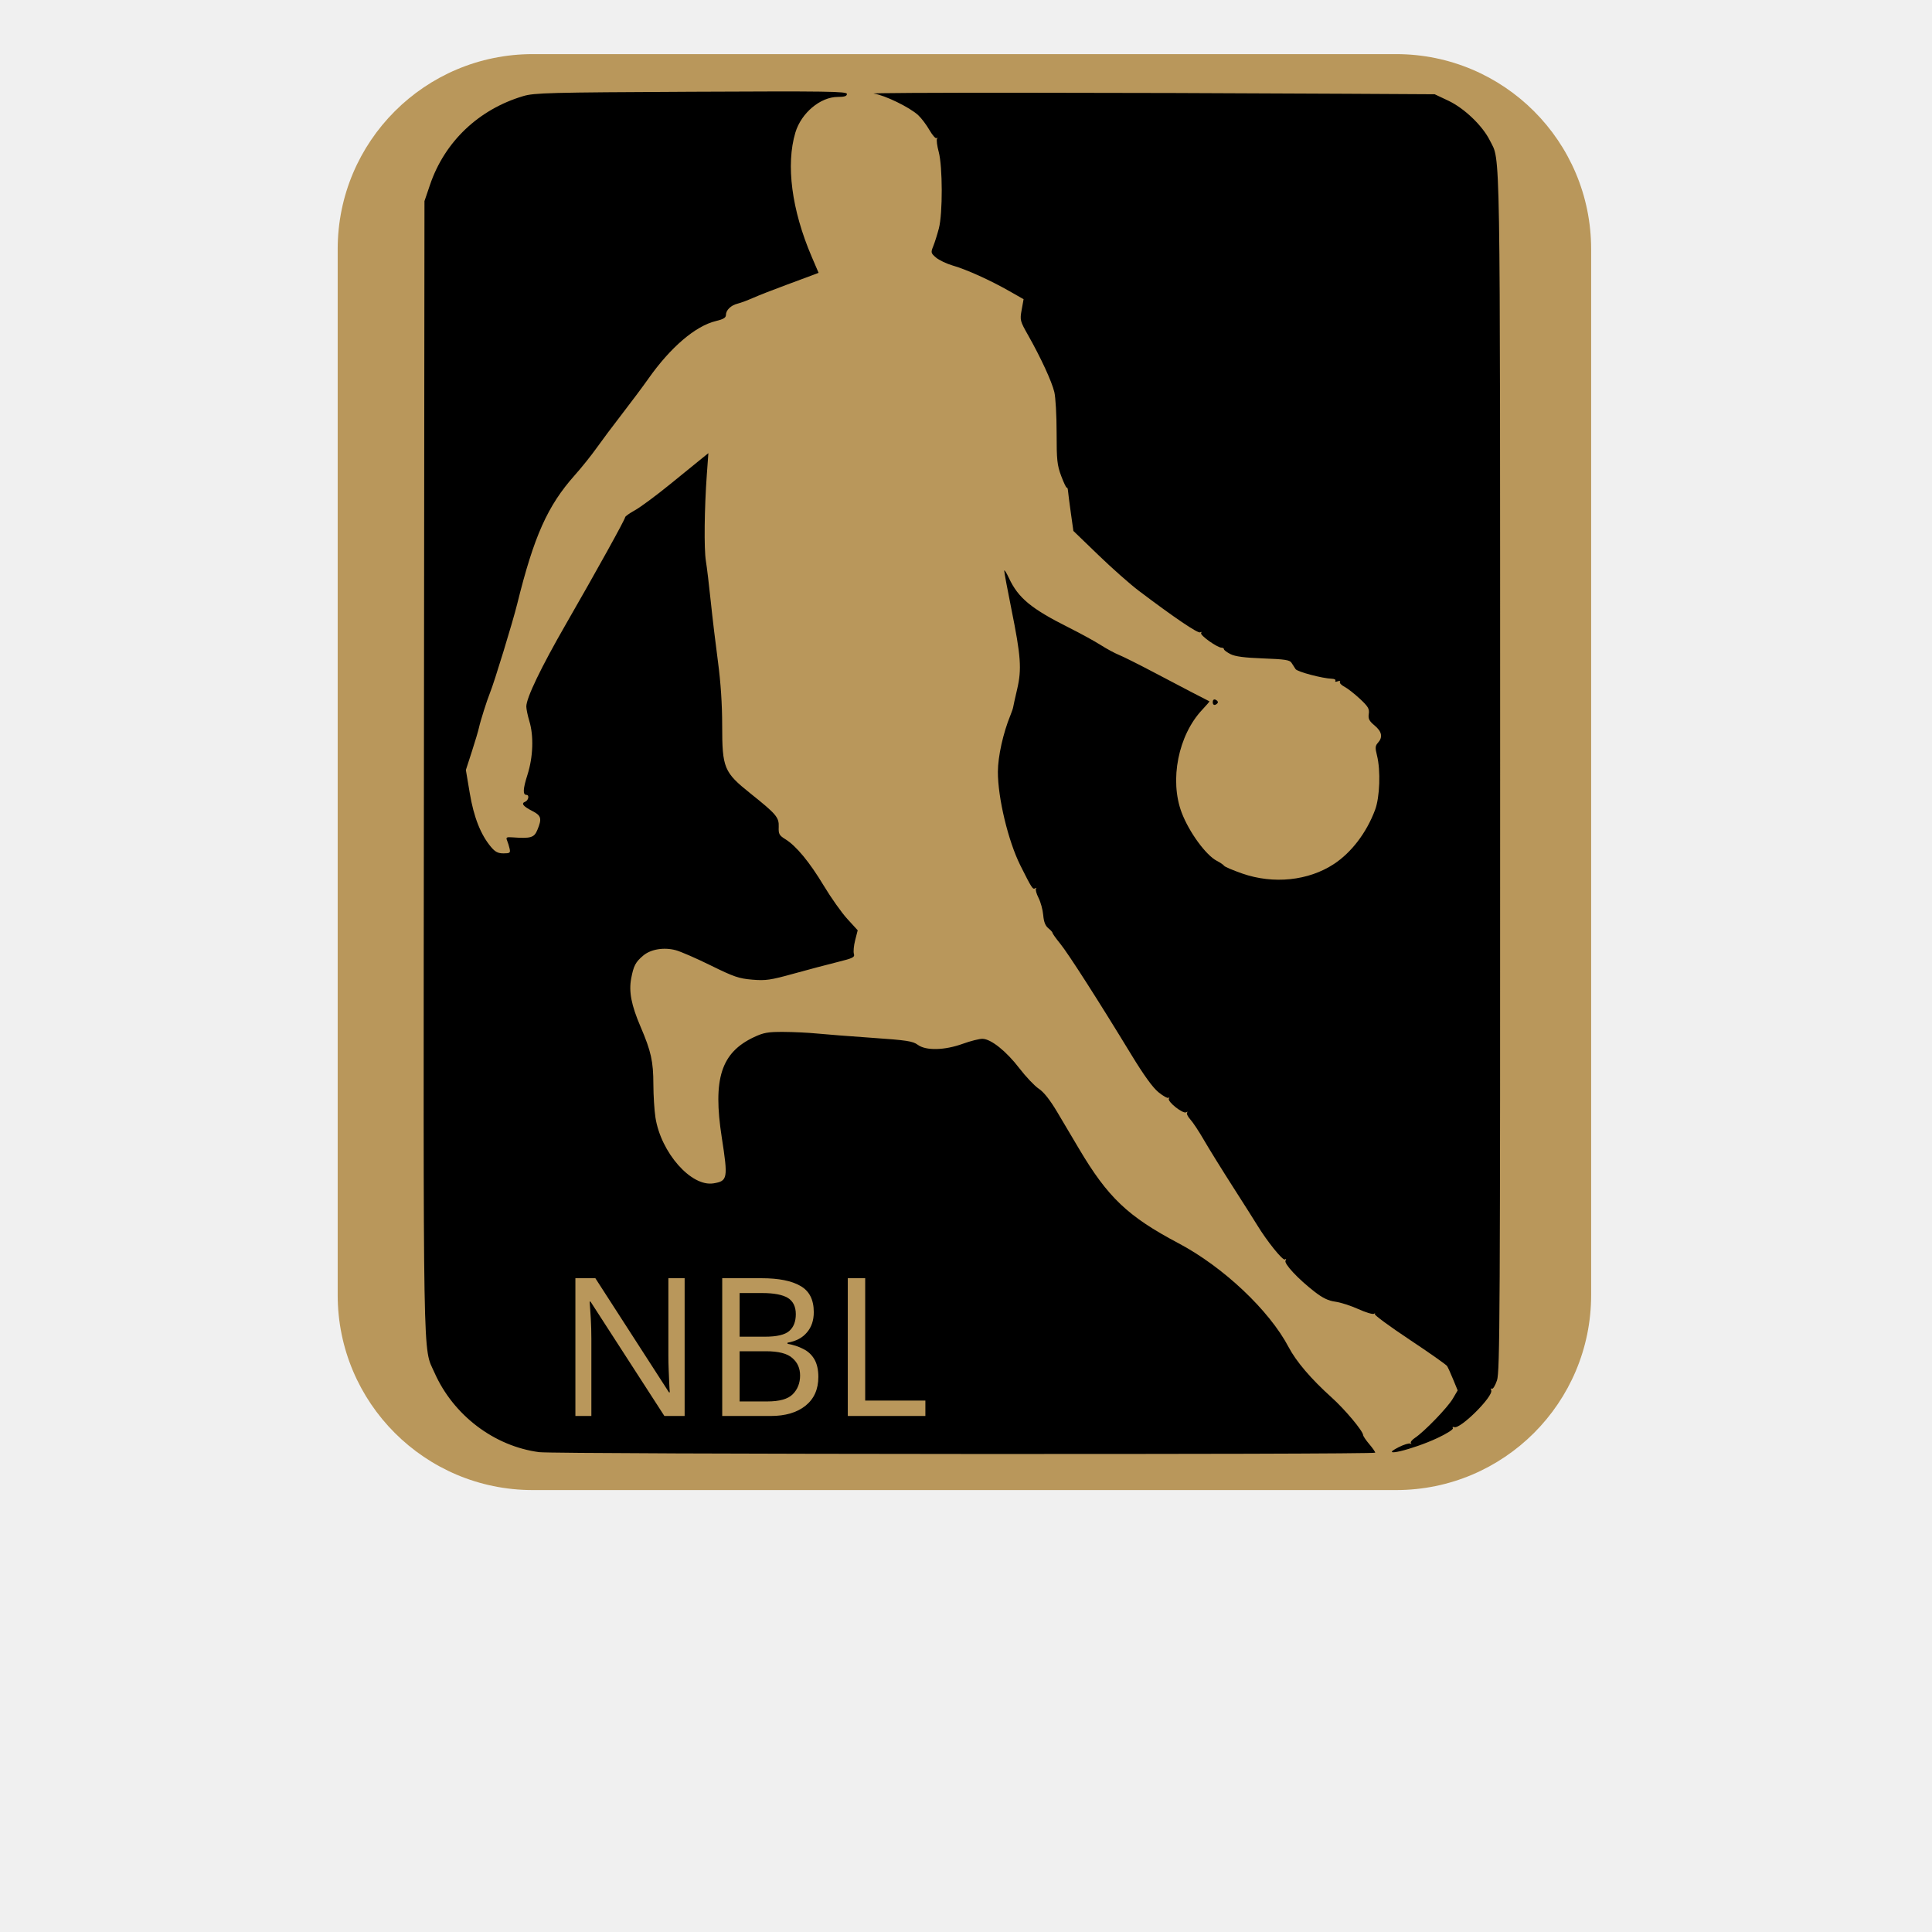
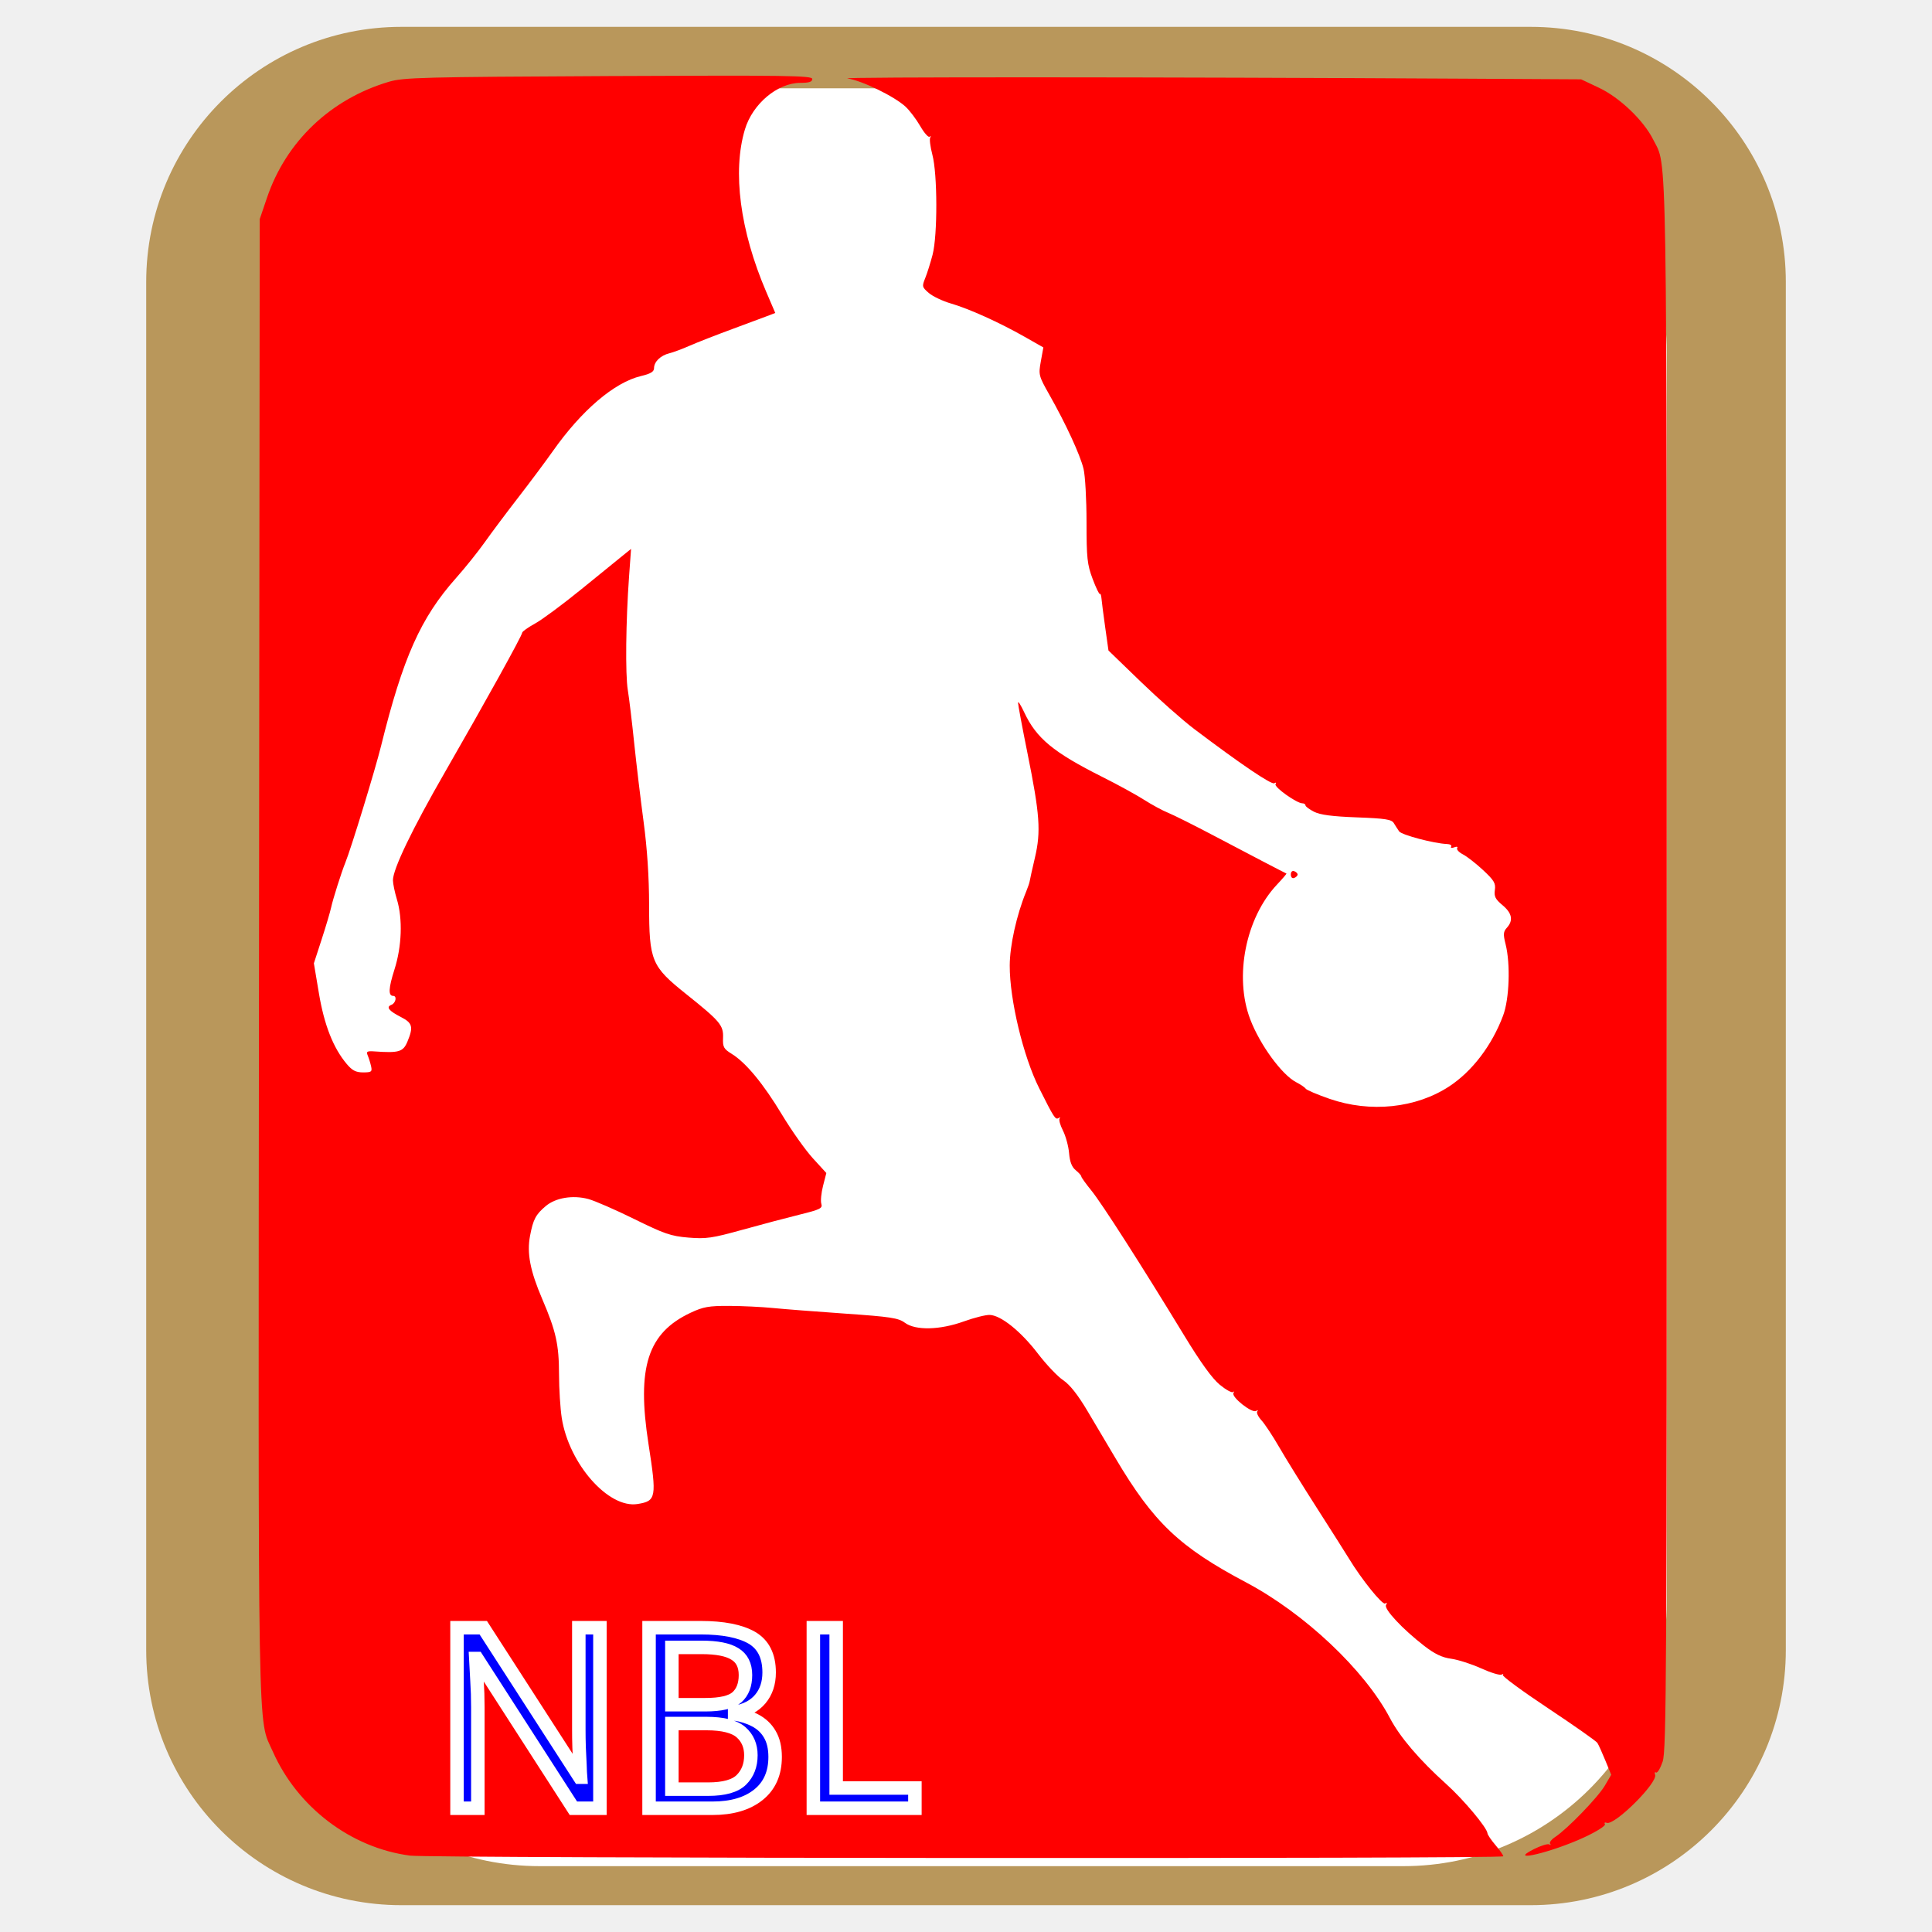
<svg xmlns="http://www.w3.org/2000/svg" width="105.833mm" height="105.833mm" viewBox="0 0 105.833 105.833" version="1.1" id="svg1" xml:space="preserve">
  <defs id="defs1" />
  <g id="layer1">
-     <rect style="fill:#b9975b;fill-rule:evenodd;stroke-width:0.304;fill-opacity:1" id="rect1" width="68.663" height="78.659" x="18.498" y="2.965" ry="10.683" />
-     <path style="fill:#000000;stroke-width:0.417" d="m 29.545,79.549 c -2.472,-0.323 -4.712,-2.022 -5.745,-4.358 -0.646,-1.46 -0.611,0.523 -0.578,-33.247 l 0.03,-30.927 0.303,-0.892 c 0.801,-2.362 2.666,-4.136 5.11,-4.861 0.605,-0.179 1.412,-0.2 9.195,-0.238 7.46,-0.036 8.533,-0.021 8.533,0.121 0,0.119 -0.133,0.163 -0.499,0.163 -0.956,0 -2.002,0.878 -2.324,1.951 -0.528,1.762 -0.204,4.237 0.889,6.791 l 0.382,0.892 -0.246,0.096 c -0.135,0.053 -0.817,0.307 -1.516,0.564 -0.699,0.257 -1.519,0.578 -1.822,0.712 -0.304,0.134 -0.685,0.277 -0.848,0.316 -0.368,0.09 -0.643,0.355 -0.643,0.621 0,0.151 -0.139,0.235 -0.552,0.334 -1.115,0.267 -2.483,1.435 -3.691,3.15 -0.299,0.424 -0.947,1.293 -1.441,1.931 -0.494,0.638 -1.126,1.483 -1.406,1.878 -0.279,0.395 -0.817,1.066 -1.196,1.491 -1.486,1.67 -2.23,3.335 -3.147,7.042 -0.249,1.007 -1.26,4.31 -1.497,4.887 -0.159,0.389 -0.522,1.535 -0.595,1.878 -0.039,0.182 -0.217,0.782 -0.396,1.333 l -0.325,1.002 0.212,1.262 c 0.222,1.325 0.6,2.282 1.163,2.952 0.231,0.275 0.384,0.354 0.687,0.354 0.346,0 0.384,-0.028 0.336,-0.249 -0.03,-0.137 -0.092,-0.34 -0.139,-0.452 -0.074,-0.177 -0.036,-0.2 0.29,-0.177 1.012,0.072 1.19,0.019 1.367,-0.406 0.259,-0.619 0.215,-0.786 -0.267,-1.032 -0.513,-0.262 -0.639,-0.422 -0.401,-0.513 0.182,-0.07 0.242,-0.374 0.074,-0.374 -0.213,0 -0.198,-0.321 0.054,-1.11 0.308,-0.967 0.348,-2.118 0.101,-2.932 -0.09,-0.298 -0.165,-0.658 -0.166,-0.799 -0.002,-0.467 0.803,-2.141 2.189,-4.548 1.674,-2.908 3.221,-5.702 3.224,-5.821 8.97e-4,-0.049 0.245,-0.222 0.542,-0.386 0.297,-0.164 1.169,-0.81 1.938,-1.436 0.769,-0.626 1.551,-1.262 1.739,-1.413 l 0.341,-0.275 -0.084,1.159 c -0.136,1.873 -0.16,4.095 -0.052,4.748 0.055,0.334 0.175,1.328 0.266,2.209 0.091,0.881 0.27,2.372 0.396,3.314 0.15,1.123 0.23,2.32 0.23,3.479 0.001,2.345 0.095,2.569 1.548,3.731 1.429,1.142 1.57,1.31 1.549,1.837 -0.015,0.384 0.027,0.462 0.364,0.67 0.596,0.368 1.322,1.247 2.108,2.552 0.397,0.659 0.977,1.478 1.289,1.818 l 0.566,0.619 -0.138,0.539 c -0.076,0.297 -0.108,0.634 -0.071,0.751 0.059,0.187 -0.047,0.24 -0.902,0.451 -0.533,0.132 -1.613,0.418 -2.401,0.636 -1.272,0.353 -1.524,0.389 -2.264,0.328 -0.73,-0.061 -1.011,-0.157 -2.269,-0.777 -0.79,-0.39 -1.656,-0.767 -1.925,-0.838 -0.648,-0.172 -1.363,-0.054 -1.777,0.294 -0.422,0.355 -0.529,0.558 -0.66,1.249 -0.138,0.728 0.005,1.466 0.514,2.654 0.574,1.339 0.698,1.897 0.7,3.148 0.001,0.607 0.053,1.428 0.114,1.822 0.3,1.923 1.957,3.804 3.177,3.606 0.78,-0.127 0.805,-0.265 0.456,-2.513 -0.499,-3.213 -0.037,-4.652 1.767,-5.498 0.526,-0.247 0.763,-0.289 1.611,-0.285 0.547,0.002 1.367,0.042 1.822,0.087 0.456,0.046 1.818,0.152 3.027,0.236 1.907,0.132 2.239,0.183 2.508,0.382 0.448,0.331 1.468,0.308 2.473,-0.056 0.425,-0.154 0.911,-0.276 1.079,-0.271 0.467,0.013 1.302,0.682 2.018,1.617 0.355,0.463 0.832,0.966 1.06,1.117 0.277,0.183 0.614,0.61 1.015,1.285 0.33,0.556 0.859,1.447 1.174,1.98 1.596,2.695 2.68,3.725 5.467,5.201 2.453,1.299 4.969,3.672 6.028,5.685 0.418,0.795 1.232,1.748 2.351,2.755 0.734,0.66 1.718,1.834 1.734,2.069 0.004,0.061 0.155,0.283 0.334,0.493 0.18,0.21 0.327,0.422 0.327,0.469 0,0.114 -44.914,0.086 -45.787,-0.028 z m 47.057,-0.266 c 0.294,-0.149 0.588,-0.24 0.654,-0.203 0.065,0.037 0.081,0.026 0.035,-0.025 -0.046,-0.051 0.052,-0.181 0.218,-0.29 0.504,-0.331 1.789,-1.66 2.073,-2.145 l 0.267,-0.456 -0.245,-0.597 c -0.135,-0.328 -0.285,-0.66 -0.333,-0.736 -0.049,-0.077 -0.977,-0.73 -2.063,-1.451 -1.086,-0.722 -1.94,-1.35 -1.898,-1.397 0.042,-0.047 0.02,-0.053 -0.049,-0.014 -0.069,0.039 -0.456,-0.078 -0.859,-0.261 -0.404,-0.183 -0.968,-0.364 -1.255,-0.403 -0.379,-0.051 -0.688,-0.198 -1.129,-0.54 -0.908,-0.702 -1.698,-1.549 -1.598,-1.711 0.054,-0.088 0.04,-0.11 -0.038,-0.062 -0.116,0.071 -0.991,-1.017 -1.518,-1.888 -0.118,-0.195 -0.717,-1.14 -1.331,-2.099 -0.614,-0.959 -1.331,-2.117 -1.593,-2.572 -0.263,-0.456 -0.594,-0.956 -0.736,-1.112 -0.142,-0.156 -0.22,-0.326 -0.174,-0.377 0.046,-0.051 0.023,-0.057 -0.053,-0.014 -0.175,0.101 -1.041,-0.584 -0.946,-0.75 0.038,-0.067 0.03,-0.087 -0.017,-0.044 -0.048,0.043 -0.298,-0.094 -0.556,-0.306 -0.315,-0.258 -0.806,-0.938 -1.493,-2.067 -1.786,-2.936 -3.448,-5.531 -3.884,-6.065 -0.232,-0.284 -0.422,-0.55 -0.422,-0.59 0,-0.04 -0.105,-0.158 -0.234,-0.262 -0.163,-0.132 -0.247,-0.349 -0.278,-0.716 -0.024,-0.289 -0.14,-0.715 -0.258,-0.947 -0.118,-0.231 -0.179,-0.459 -0.136,-0.507 0.043,-0.048 0.02,-0.053 -0.051,-0.013 -0.129,0.074 -0.185,-0.013 -0.807,-1.254 -0.666,-1.33 -1.237,-3.707 -1.232,-5.136 0.003,-0.836 0.287,-2.117 0.687,-3.093 0.075,-0.182 0.142,-0.381 0.15,-0.442 0.008,-0.061 0.106,-0.503 0.218,-0.983 0.258,-1.1 0.207,-1.805 -0.315,-4.39 -0.216,-1.072 -0.393,-2.016 -0.392,-2.099 5.85e-4,-0.082 0.117,0.099 0.259,0.403 0.508,1.088 1.218,1.675 3.274,2.706 0.638,0.32 1.425,0.751 1.749,0.958 0.324,0.207 0.775,0.451 1.003,0.542 0.227,0.091 1.105,0.53 1.951,0.977 1.452,0.766 2.938,1.541 3.004,1.566 0.016,0.006 -0.162,0.215 -0.396,0.463 -1.311,1.392 -1.801,3.852 -1.122,5.638 0.405,1.067 1.33,2.332 1.929,2.64 0.182,0.093 0.36,0.215 0.396,0.27 0.036,0.055 0.483,0.245 0.994,0.423 1.709,0.594 3.621,0.396 5.016,-0.52 0.963,-0.632 1.79,-1.718 2.256,-2.964 0.262,-0.7 0.313,-2.161 0.105,-2.989 -0.106,-0.419 -0.097,-0.524 0.055,-0.693 0.276,-0.305 0.216,-0.61 -0.186,-0.945 -0.298,-0.249 -0.357,-0.366 -0.318,-0.634 0.041,-0.279 -0.032,-0.404 -0.49,-0.83 -0.296,-0.276 -0.677,-0.573 -0.846,-0.66 -0.169,-0.087 -0.278,-0.206 -0.243,-0.263 0.037,-0.059 -0.017,-0.073 -0.125,-0.032 -0.105,0.04 -0.161,0.027 -0.127,-0.029 0.035,-0.056 -0.044,-0.105 -0.175,-0.11 -0.535,-0.019 -1.898,-0.379 -2.003,-0.529 -0.062,-0.089 -0.163,-0.245 -0.224,-0.347 -0.093,-0.154 -0.357,-0.195 -1.546,-0.239 -1.028,-0.038 -1.536,-0.105 -1.794,-0.235 -0.197,-0.1 -0.359,-0.221 -0.359,-0.268 0,-0.047 -0.058,-0.085 -0.128,-0.085 -0.238,0 -1.197,-0.684 -1.124,-0.801 0.041,-0.067 0.019,-0.084 -0.052,-0.039 -0.117,0.073 -1.431,-0.817 -3.366,-2.28 -0.473,-0.358 -1.472,-1.241 -2.219,-1.964 L 58.799,29.084 58.662,28.114 c -0.075,-0.534 -0.145,-1.078 -0.156,-1.21 -0.01,-0.132 -0.041,-0.217 -0.067,-0.191 -0.027,0.027 -0.163,-0.257 -0.304,-0.63 -0.226,-0.602 -0.255,-0.872 -0.255,-2.384 0,-0.938 -0.056,-1.938 -0.125,-2.223 -0.14,-0.582 -0.738,-1.879 -1.431,-3.104 -0.449,-0.793 -0.46,-0.836 -0.358,-1.4 l 0.105,-0.582 -0.781,-0.444 c -1.057,-0.601 -2.327,-1.175 -3.088,-1.396 -0.346,-0.101 -0.763,-0.299 -0.928,-0.44 -0.284,-0.244 -0.292,-0.276 -0.15,-0.626 0.082,-0.203 0.22,-0.642 0.307,-0.976 0.213,-0.818 0.207,-3.385 -0.009,-4.188 -0.089,-0.329 -0.131,-0.652 -0.093,-0.718 0.037,-0.066 0.027,-0.082 -0.023,-0.037 C 51.257,7.611 51.08,7.412 50.914,7.124 50.748,6.835 50.471,6.468 50.297,6.308 49.831,5.877 48.463,5.212 47.868,5.127 47.4,5.06 61.141,5.065 73.73,5.136 l 4.86,0.027 0.748,0.353 c 0.871,0.411 1.873,1.37 2.274,2.177 0.591,1.19 0.56,-0.731 0.564,34.591 0.004,29.746 -0.013,32.861 -0.172,33.33 -0.097,0.284 -0.221,0.489 -0.275,0.456 -0.054,-0.034 -0.073,0.006 -0.041,0.09 0.126,0.328 -1.697,2.143 -2.027,2.017 -0.079,-0.03 -0.113,-0.004 -0.074,0.057 0.039,0.063 -0.332,0.3 -0.85,0.542 -1.36,0.636 -3.296,1.096 -2.134,0.508 z M 66.432,38.465 c 0,-0.114 0.059,-0.173 0.142,-0.141 0.078,0.03 0.142,0.094 0.142,0.141 0,0.048 -0.064,0.111 -0.142,0.141 -0.083,0.032 -0.142,-0.027 -0.142,-0.141 z" id="path1" />
-     <text xml:space="preserve" style="font-size:10.583px;line-height:1;font-family:Sportsball;-inkscape-font-specification:Sportsball;text-align:center;letter-spacing:0px;writing-mode:lr-tb;direction:ltr;text-anchor:middle;fill:#b9975b;stroke-width:1.559" x="47.601" y="77.567" id="text1">
-       <tspan id="tspan1" x="47.601" y="77.567" style="stroke-width:1.559">NBL</tspan>
+     <rect style="fill:#b9975b;fill-opacity:1;fill-rule:evenodd;stroke-width:0.398" id="rect1" width="89.816" height="102.892" x="8.009" y="1.471" ry="13.974" />
+     <rect style="fill:#ffffff;fill-rule:evenodd;stroke-width:0.278" id="rect2" width="76.162" height="97.388" x="15.139" y="4.838" ry="14.426" />
+     <path style="fill:#ff0000;stroke-width:0.546" d="M 22.459,101.648 C 19.225,101.225 16.296,99.003 14.944,95.947 14.1,94.038 14.145,96.631 14.188,52.458 l 0.04,-40.455 0.396,-1.167 c 1.048,-3.09 3.487,-5.41 6.684,-6.358 0.791,-0.234 1.847,-0.262 12.028,-0.311 9.758,-0.047 11.161,-0.027 11.161,0.159 0,0.156 -0.174,0.213 -0.653,0.213 -1.251,0 -2.619,1.149 -3.039,2.553 -0.691,2.305 -0.267,5.543 1.163,8.884 l 0.5,1.167 -0.322,0.126 c -0.177,0.069 -1.069,0.401 -1.983,0.738 -0.914,0.337 -1.987,0.756 -2.384,0.931 -0.397,0.176 -0.897,0.362 -1.11,0.414 -0.481,0.117 -0.841,0.464 -0.841,0.812 0,0.198 -0.182,0.308 -0.722,0.437 -1.459,0.35 -3.249,1.878 -4.828,4.121 -0.391,0.555 -1.239,1.691 -1.885,2.525 -0.646,0.834 -1.473,1.94 -1.839,2.456 -0.365,0.517 -1.069,1.394 -1.564,1.951 -1.944,2.184 -2.917,4.362 -4.116,9.211 -0.326,1.317 -1.649,5.638 -1.958,6.393 -0.208,0.509 -0.683,2.008 -0.778,2.456 -0.051,0.238 -0.283,1.023 -0.518,1.744 l -0.426,1.311 0.277,1.651 c 0.291,1.733 0.784,2.986 1.521,3.862 0.303,0.36 0.503,0.463 0.899,0.463 0.453,0 0.502,-0.036 0.439,-0.325 -0.039,-0.179 -0.121,-0.445 -0.182,-0.592 -0.097,-0.232 -0.048,-0.262 0.379,-0.232 1.324,0.094 1.557,0.024 1.789,-0.531 0.338,-0.809 0.282,-1.028 -0.349,-1.35 -0.671,-0.342 -0.835,-0.552 -0.525,-0.672 0.238,-0.091 0.317,-0.489 0.097,-0.489 -0.279,0 -0.258,-0.42 0.071,-1.452 0.403,-1.265 0.455,-2.77 0.132,-3.835 -0.118,-0.39 -0.216,-0.861 -0.217,-1.045 -0.003,-0.611 1.051,-2.8 2.863,-5.949 2.19,-3.804 4.214,-7.459 4.217,-7.614 0.001,-0.064 0.32,-0.291 0.709,-0.505 0.389,-0.214 1.529,-1.06 2.535,-1.878 1.005,-0.819 2.029,-1.65 2.274,-1.848 l 0.446,-0.36 -0.11,1.516 c -0.177,2.45 -0.209,5.356 -0.069,6.211 0.072,0.437 0.229,1.737 0.348,2.89 0.12,1.152 0.353,3.103 0.518,4.334 0.197,1.469 0.3,3.034 0.301,4.551 0.002,3.067 0.124,3.361 2.025,4.88 1.869,1.494 2.053,1.713 2.026,2.404 -0.02,0.503 0.035,0.604 0.476,0.876 0.779,0.482 1.729,1.631 2.757,3.338 0.52,0.863 1.278,1.933 1.685,2.379 l 0.74,0.81 -0.181,0.705 c -0.099,0.388 -0.141,0.83 -0.093,0.982 0.077,0.244 -0.061,0.313 -1.18,0.589 -0.697,0.172 -2.11,0.546 -3.14,0.832 -1.664,0.462 -1.993,0.509 -2.962,0.429 -0.955,-0.079 -1.322,-0.205 -2.968,-1.017 -1.033,-0.51 -2.166,-1.003 -2.518,-1.097 -0.848,-0.225 -1.783,-0.07 -2.325,0.385 -0.552,0.464 -0.692,0.73 -0.864,1.633 -0.181,0.953 0.006,1.918 0.672,3.471 0.75,1.751 0.913,2.482 0.916,4.118 0.001,0.795 0.069,1.867 0.149,2.384 0.392,2.515 2.56,4.976 4.156,4.717 1.02,-0.166 1.053,-0.347 0.596,-3.287 -0.653,-4.203 -0.048,-6.085 2.311,-7.192 0.688,-0.323 0.999,-0.378 2.107,-0.373 0.715,0.003 1.788,0.055 2.384,0.114 0.596,0.06 2.378,0.198 3.959,0.308 2.494,0.173 2.929,0.239 3.281,0.5 0.585,0.433 1.92,0.402 3.235,-0.073 0.556,-0.201 1.192,-0.361 1.412,-0.355 0.611,0.017 1.703,0.892 2.64,2.116 0.464,0.606 1.088,1.263 1.387,1.461 0.362,0.24 0.804,0.798 1.328,1.681 0.432,0.727 1.123,1.892 1.536,2.589 2.088,3.525 3.505,4.873 7.151,6.803 3.208,1.699 6.5,4.803 7.885,7.436 0.547,1.04 1.611,2.287 3.075,3.604 0.96,0.863 2.247,2.4 2.268,2.707 0.005,0.079 0.202,0.37 0.437,0.645 0.235,0.275 0.428,0.551 0.428,0.614 0,0.148 -58.751,0.112 -59.892,-0.037 z m 61.554,-0.348 c 0.385,-0.195 0.77,-0.314 0.855,-0.266 0.086,0.049 0.106,0.034 0.046,-0.032 -0.06,-0.066 0.068,-0.237 0.285,-0.38 0.659,-0.433 2.34,-2.171 2.711,-2.805 l 0.35,-0.597 -0.32,-0.781 c -0.176,-0.429 -0.372,-0.863 -0.436,-0.963 -0.064,-0.1 -1.278,-0.954 -2.699,-1.898 -1.421,-0.944 -2.538,-1.766 -2.483,-1.828 0.055,-0.061 0.027,-0.069 -0.064,-0.018 -0.09,0.052 -0.596,-0.102 -1.124,-0.341 -0.528,-0.239 -1.267,-0.476 -1.642,-0.527 -0.495,-0.066 -0.9,-0.26 -1.477,-0.706 -1.188,-0.918 -2.221,-2.026 -2.09,-2.239 0.071,-0.115 0.053,-0.144 -0.05,-0.081 -0.151,0.093 -1.296,-1.33 -1.986,-2.47 -0.155,-0.255 -0.938,-1.491 -1.741,-2.745 -0.803,-1.255 -1.741,-2.769 -2.084,-3.365 -0.344,-0.596 -0.777,-1.251 -0.963,-1.455 -0.186,-0.204 -0.288,-0.426 -0.227,-0.493 0.061,-0.067 0.03,-0.075 -0.069,-0.018 -0.23,0.132 -1.361,-0.764 -1.238,-0.981 0.05,-0.088 0.04,-0.114 -0.023,-0.057 -0.063,0.057 -0.39,-0.123 -0.727,-0.4 -0.412,-0.337 -1.054,-1.227 -1.952,-2.704 -2.336,-3.84 -4.511,-7.235 -5.081,-7.934 -0.303,-0.372 -0.552,-0.719 -0.552,-0.771 0,-0.052 -0.138,-0.207 -0.306,-0.343 -0.213,-0.173 -0.323,-0.457 -0.363,-0.936 -0.032,-0.379 -0.184,-0.936 -0.338,-1.238 -0.154,-0.302 -0.235,-0.601 -0.178,-0.663 0.056,-0.062 0.026,-0.07 -0.067,-0.016 -0.169,0.097 -0.242,-0.017 -1.056,-1.64 -0.872,-1.74 -1.618,-4.848 -1.612,-6.718 0.003,-1.094 0.375,-2.769 0.898,-4.045 0.098,-0.238 0.186,-0.498 0.196,-0.578 0.01,-0.079 0.139,-0.658 0.286,-1.286 0.337,-1.438 0.271,-2.36 -0.412,-5.743 -0.283,-1.402 -0.514,-2.638 -0.513,-2.745 7.66e-4,-0.108 0.153,0.129 0.339,0.527 0.665,1.423 1.594,2.191 4.283,3.54 0.834,0.418 1.864,0.983 2.288,1.254 0.424,0.271 1.014,0.59 1.311,0.709 0.297,0.119 1.446,0.694 2.552,1.278 1.9,1.002 3.843,2.015 3.929,2.049 0.022,0.008 -0.211,0.281 -0.517,0.606 -1.715,1.821 -2.355,5.039 -1.468,7.375 0.53,1.396 1.74,3.051 2.524,3.453 0.238,0.122 0.472,0.281 0.518,0.353 0.047,0.072 0.632,0.321 1.3,0.553 2.236,0.776 4.736,0.517 6.561,-0.68 1.26,-0.826 2.341,-2.247 2.951,-3.877 0.343,-0.915 0.41,-2.827 0.137,-3.91 -0.138,-0.548 -0.127,-0.686 0.072,-0.906 0.361,-0.399 0.282,-0.798 -0.244,-1.236 -0.39,-0.325 -0.467,-0.479 -0.416,-0.829 0.054,-0.366 -0.042,-0.528 -0.641,-1.086 -0.387,-0.361 -0.885,-0.749 -1.106,-0.864 -0.221,-0.114 -0.364,-0.269 -0.318,-0.345 0.048,-0.078 -0.022,-0.096 -0.163,-0.042 -0.137,0.053 -0.211,0.036 -0.166,-0.038 0.045,-0.073 -0.058,-0.138 -0.229,-0.144 -0.7,-0.025 -2.483,-0.496 -2.62,-0.692 -0.081,-0.116 -0.213,-0.32 -0.293,-0.454 -0.121,-0.201 -0.467,-0.255 -2.023,-0.313 -1.345,-0.05 -2.01,-0.137 -2.346,-0.308 -0.258,-0.131 -0.47,-0.289 -0.47,-0.35 0,-0.061 -0.076,-0.112 -0.168,-0.112 -0.311,0 -1.566,-0.895 -1.471,-1.048 0.054,-0.088 0.025,-0.109 -0.069,-0.052 -0.154,0.095 -1.872,-1.069 -4.402,-2.983 -0.619,-0.468 -1.925,-1.624 -2.903,-2.569 l -1.778,-1.718 -0.179,-1.269 c -0.098,-0.698 -0.19,-1.41 -0.204,-1.582 -0.014,-0.172 -0.053,-0.284 -0.088,-0.249 -0.035,0.035 -0.214,-0.336 -0.397,-0.824 -0.296,-0.787 -0.334,-1.141 -0.334,-3.118 0,-1.227 -0.073,-2.535 -0.163,-2.908 -0.183,-0.762 -0.965,-2.457 -1.872,-4.06 -0.587,-1.038 -0.601,-1.094 -0.468,-1.832 l 0.138,-0.761 -1.021,-0.58 c -1.383,-0.786 -3.044,-1.537 -4.039,-1.826 -0.452,-0.131 -0.999,-0.391 -1.214,-0.576 -0.372,-0.32 -0.382,-0.361 -0.196,-0.819 0.107,-0.265 0.288,-0.84 0.402,-1.277 0.278,-1.07 0.271,-4.428 -0.012,-5.479 C 50.962,8.044 50.907,7.622 50.956,7.536 51.005,7.45 50.991,7.428 50.926,7.488 50.86,7.547 50.628,7.287 50.411,6.91 50.194,6.533 49.831,6.053 49.604,5.843 48.994,5.279 47.205,4.409 46.427,4.298 c -0.613,-0.087 17.361,-0.081 33.829,0.012 l 6.357,0.036 0.978,0.462 c 1.14,0.538 2.45,1.793 2.974,2.847 0.773,1.556 0.732,-0.956 0.738,45.247 0.005,38.91 -0.016,42.985 -0.225,43.598 -0.127,0.372 -0.288,0.64 -0.36,0.596 -0.071,-0.044 -0.095,0.008 -0.053,0.118 0.165,0.43 -2.22,2.803 -2.651,2.638 -0.103,-0.04 -0.147,-0.005 -0.097,0.075 0.051,0.083 -0.434,0.392 -1.112,0.709 -1.78,0.831 -4.312,1.434 -2.792,0.665 z M 70.71,47.907 c 0,-0.149 0.077,-0.226 0.186,-0.185 0.102,0.039 0.186,0.122 0.186,0.185 0,0.062 -0.084,0.146 -0.186,0.185 -0.108,0.042 -0.186,-0.036 -0.186,-0.185 z" id="path1" />
+     <text xml:space="preserve" style="font-size:13.844px;line-height:1;font-family:Sportsball;-inkscape-font-specification:Sportsball;text-align:center;letter-spacing:0px;writing-mode:lr-tb;direction:ltr;text-anchor:middle;fill:#0000ff;stroke-width:0.739;stroke:#ffffff;stroke-dasharray:none" x="46.078" y="99.055" id="text1">
+       <tspan id="tspan1" x="46.078" y="99.055" style="stroke-width:0.739;fill:#0000ff;stroke:#ffffff;stroke-dasharray:none">NBL</tspan>
    </text>
  </g>
</svg>
